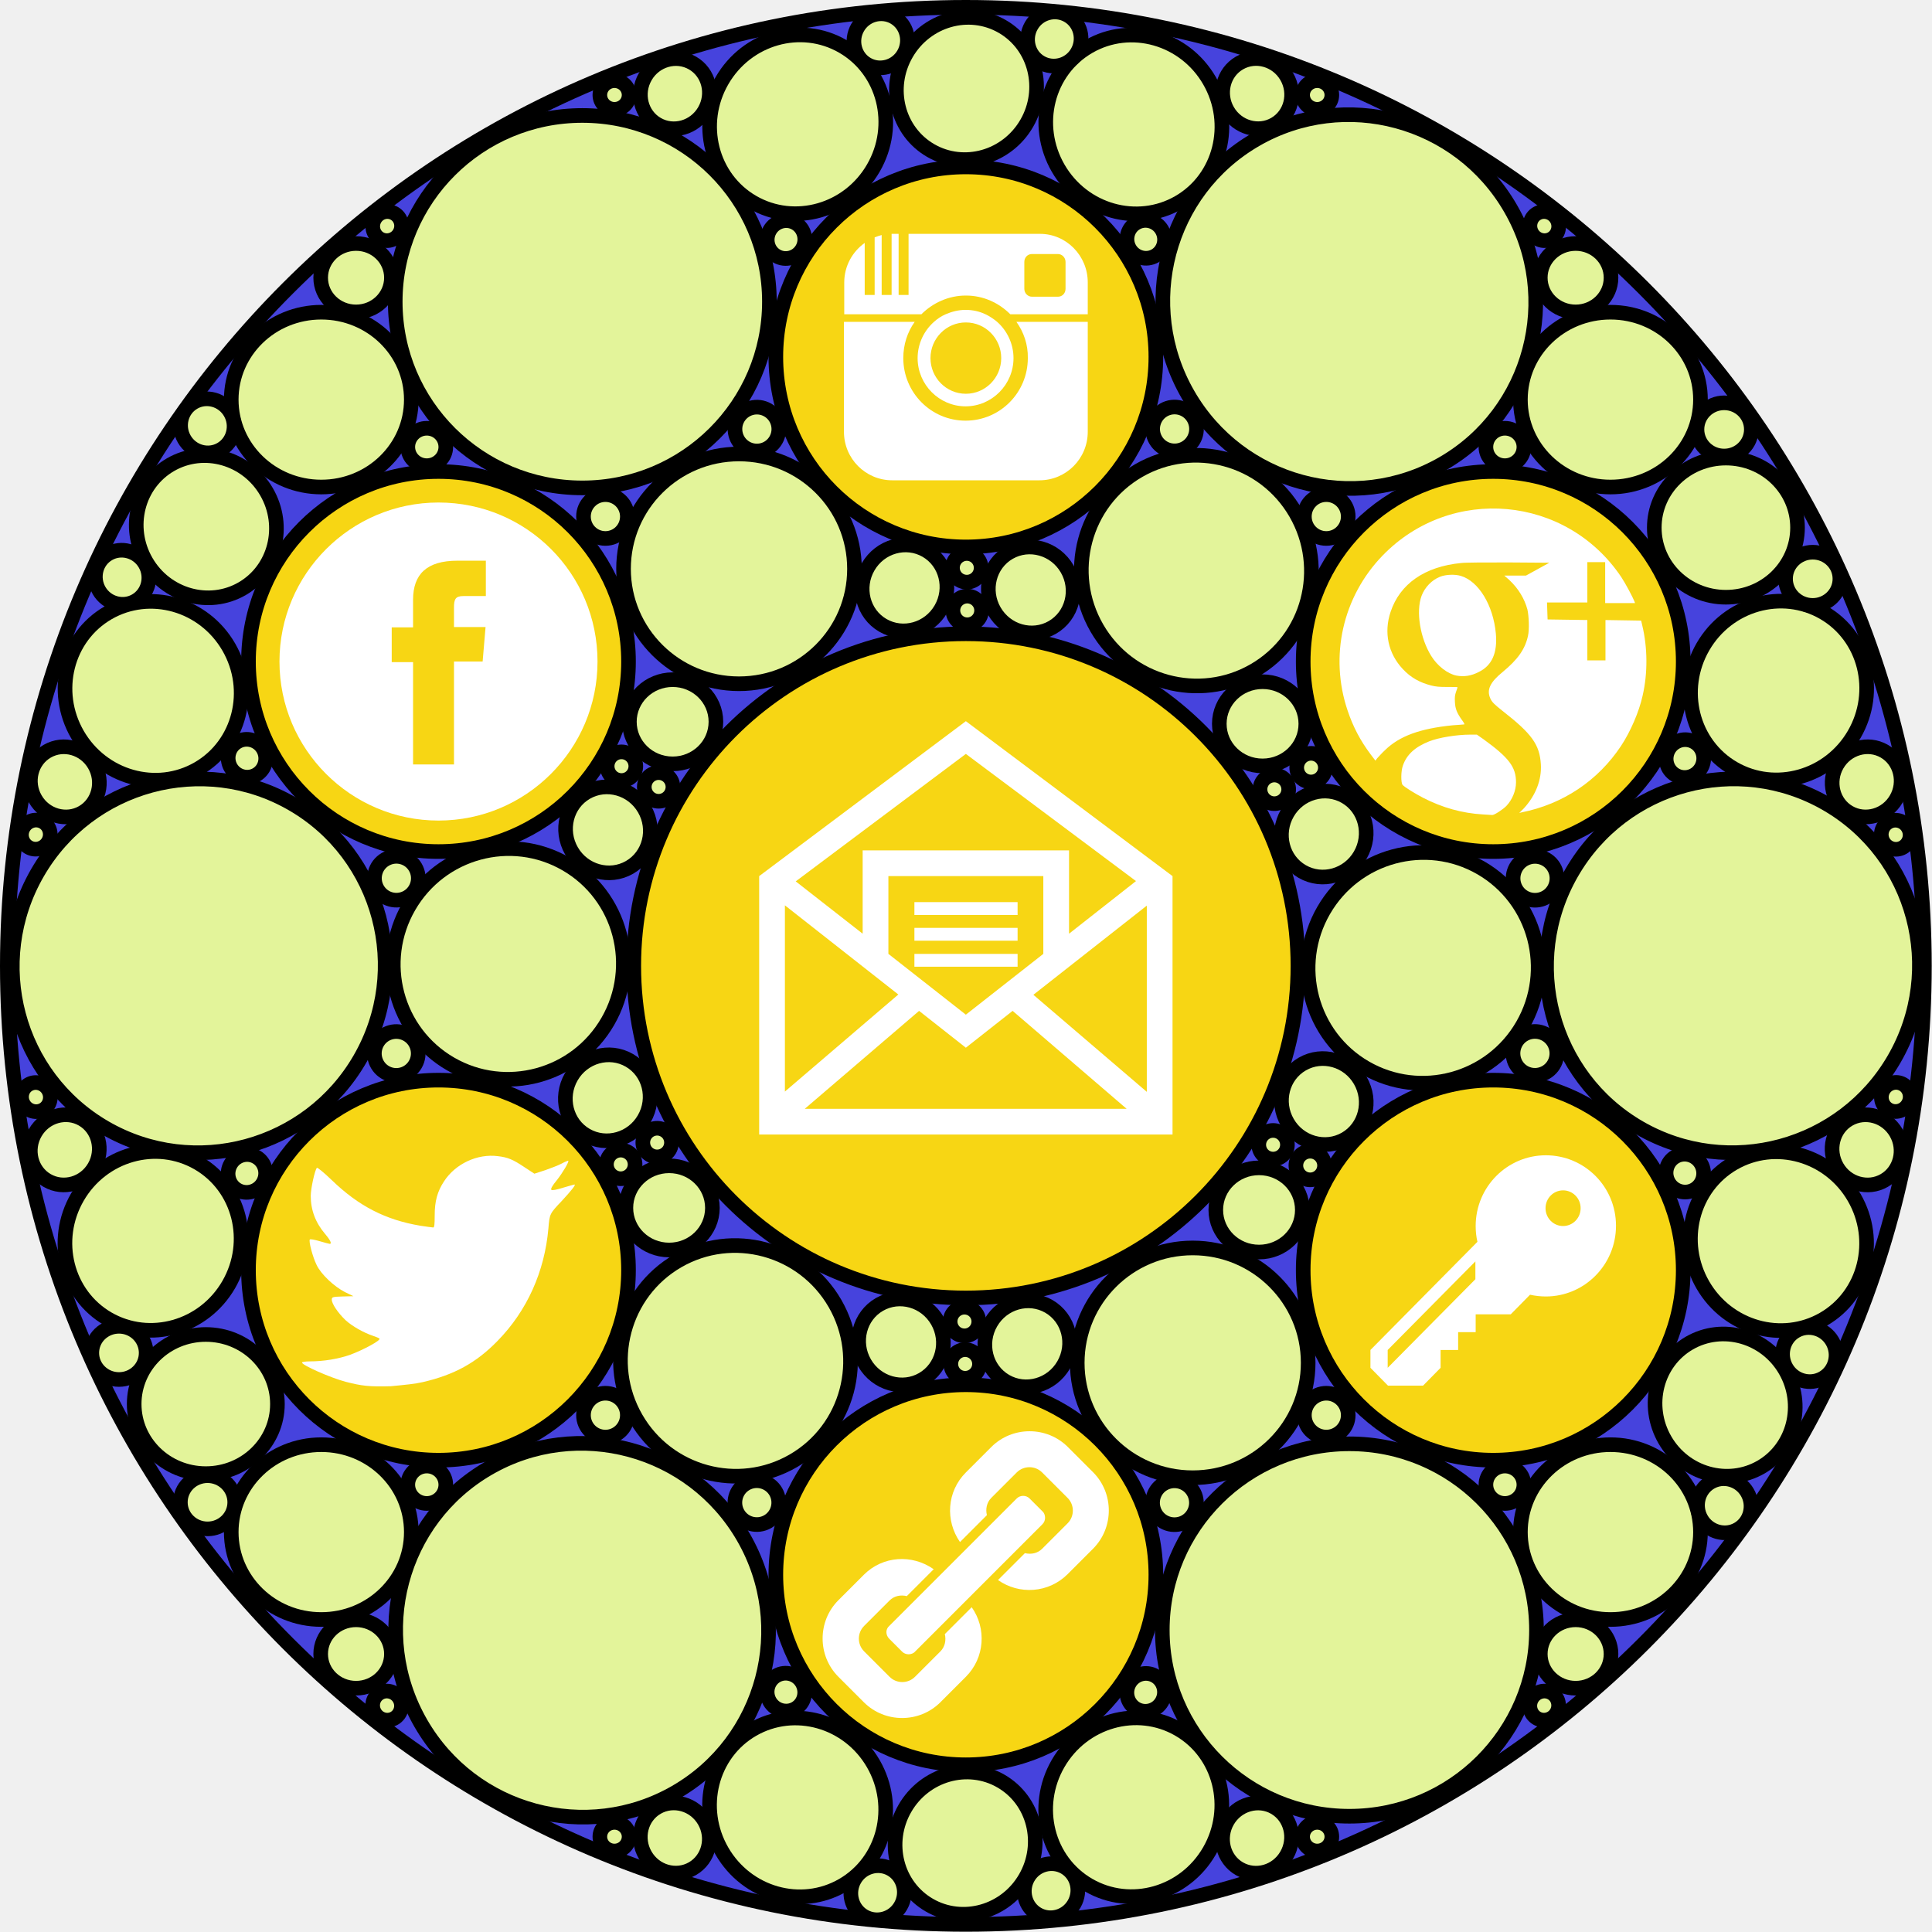
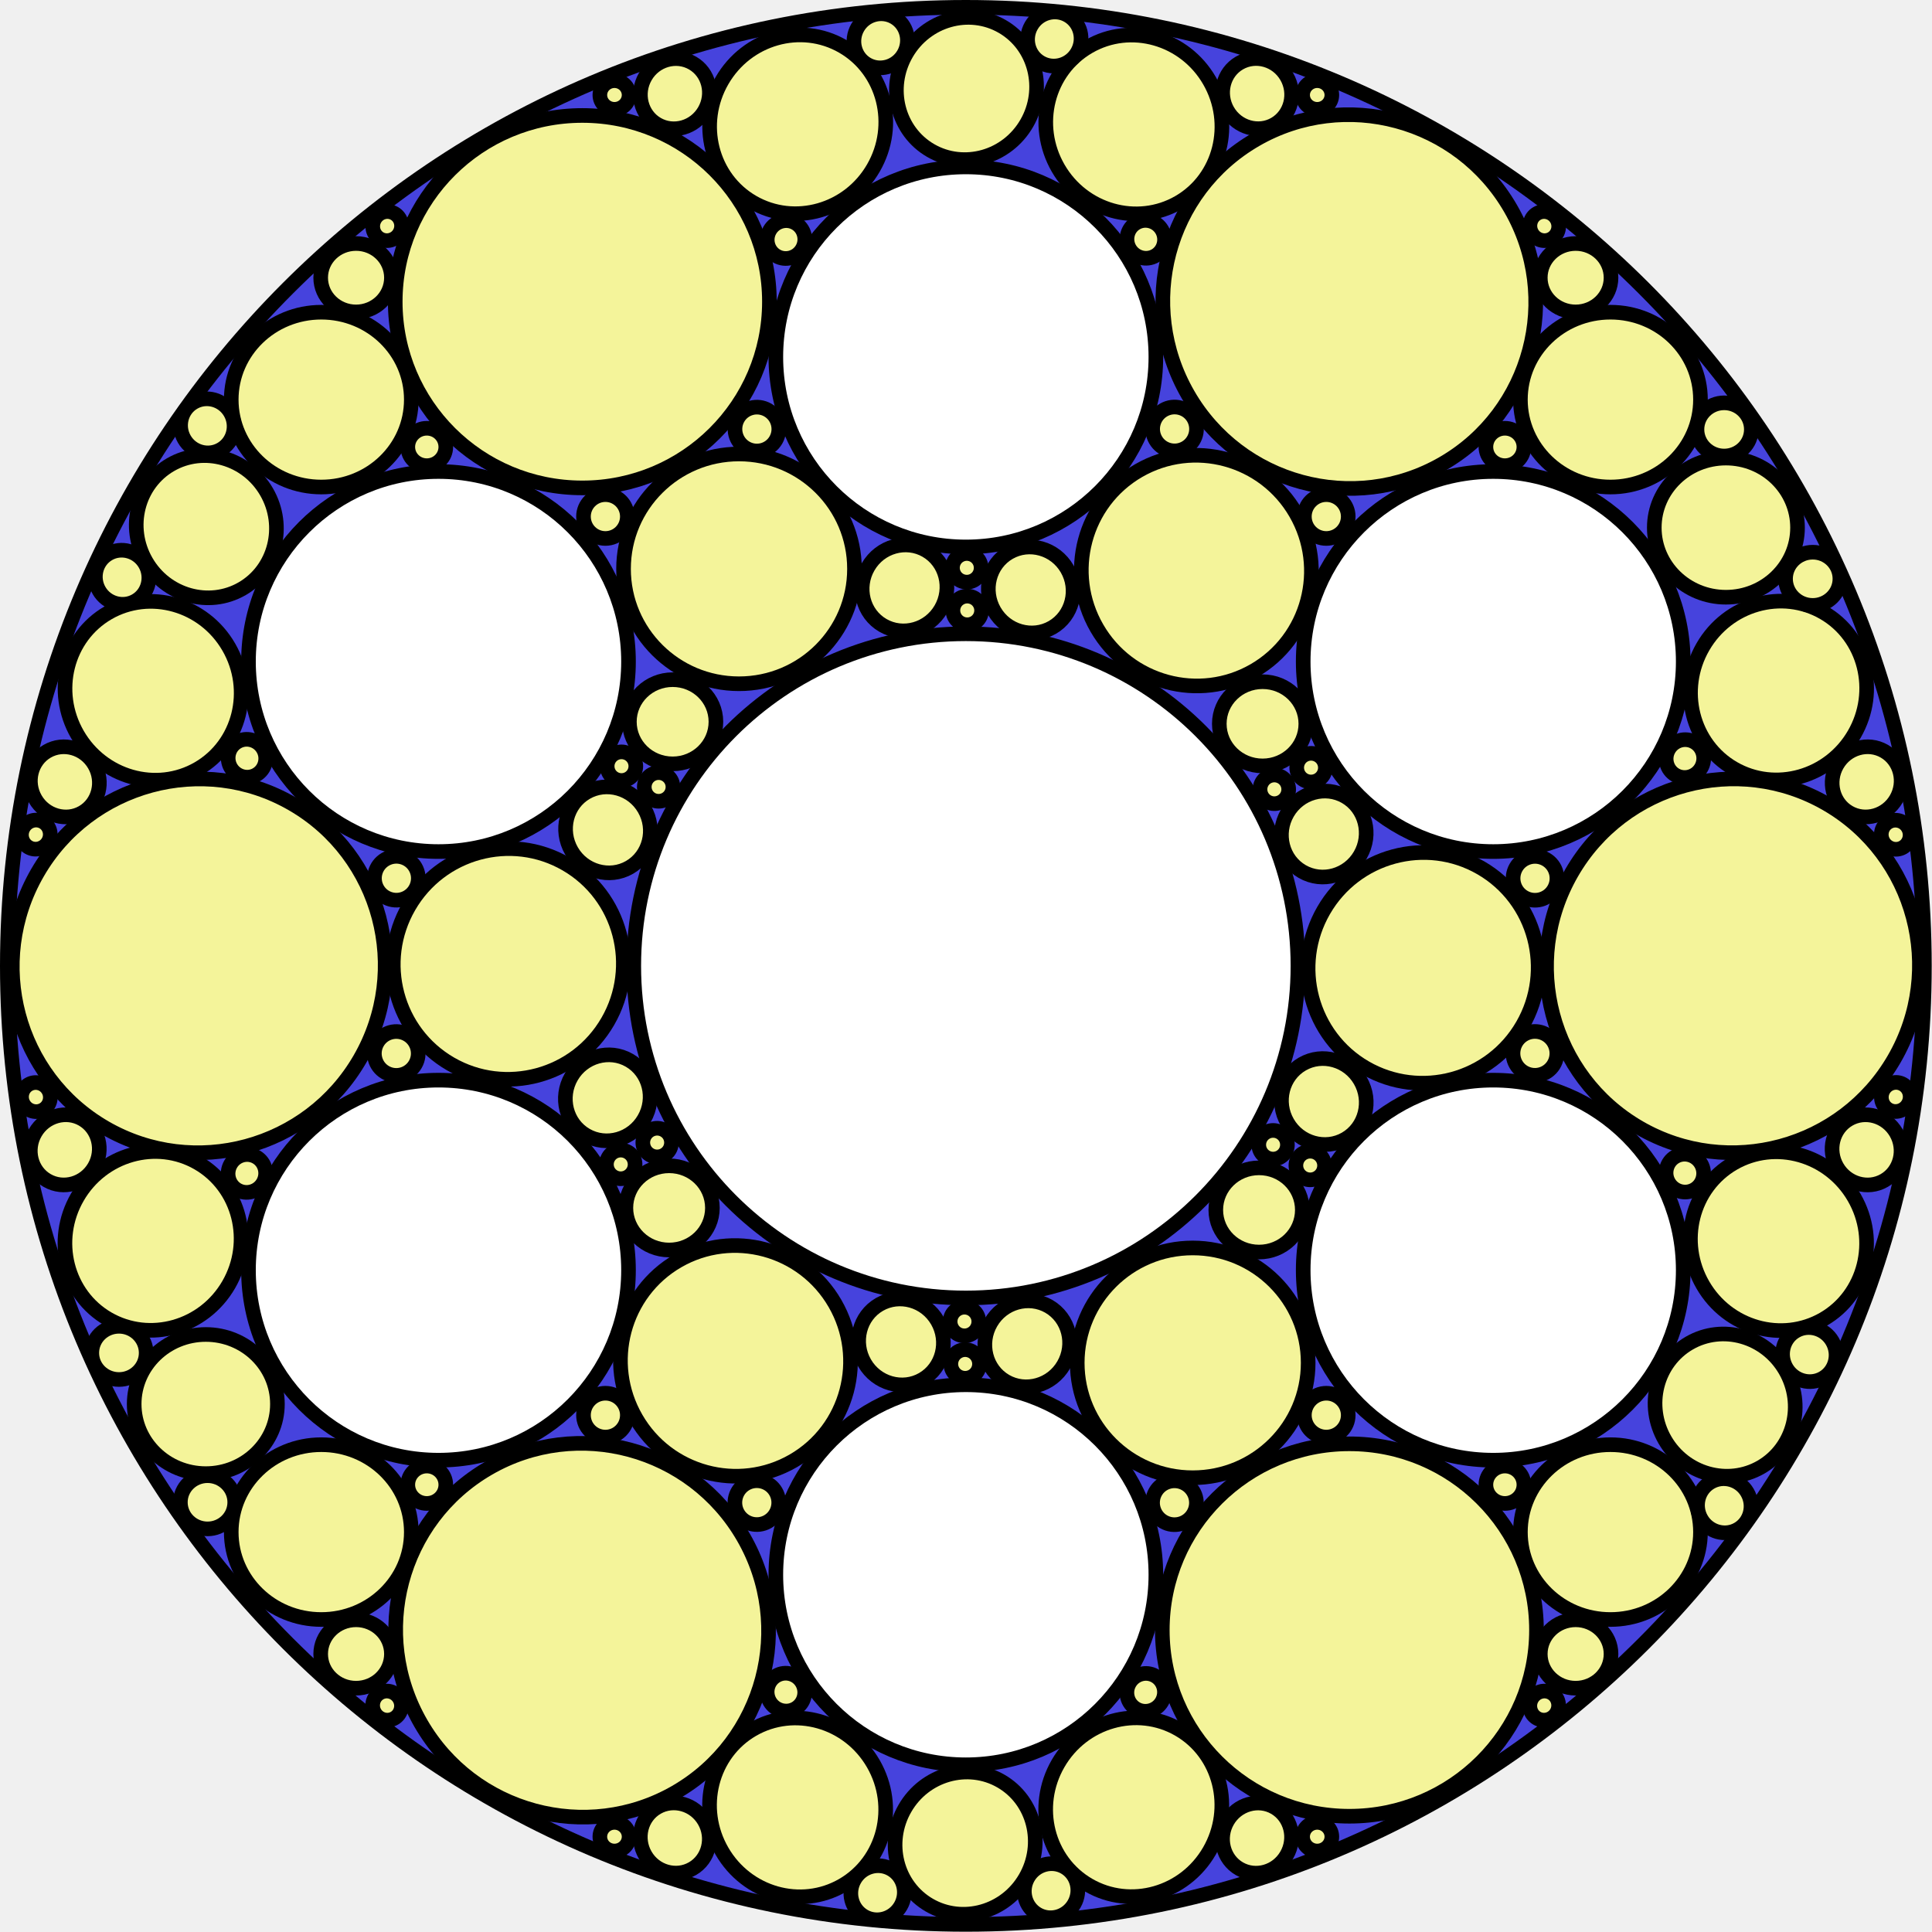
<svg xmlns="http://www.w3.org/2000/svg" version="1.1" id="Layer_1" x="0px" y="0px" viewBox="-10.1 234.7 660.9 660.9" style="enable-background:new -10.1 234.7 660.9 660.9;" xml:space="preserve">
  <style type="text/css">
	.st0{fill:#4643DD;stroke:#000000;stroke-width:5;}
- 	.st1{fill:#F7D614;stroke:#000000;stroke-width:5;stroke-miterlimit:10;}
- 	.st2{fill:#FFFFFF;}
- 	.st3{fill:#F7D614;stroke:#000000;stroke-width:5;}
- 	.st4{fill:#E3F49A;stroke:#000000;stroke-width:5;stroke-miterlimit:10;}
+ 	.st1{fill:#F4F49A;stroke:#000000;stroke-width:5;stroke-miterlimit:10;}
+ 	.st2{fill:#FFFFFF;stroke:#000000;stroke-width:5;stroke-miterlimit:10;}
+ 	.st3{fill:#FFFFFF;stroke:#000000;stroke-width:5;}
</style>
-   <circle id="Circle_8_" class="st0" cx="320.3" cy="565.1" r="327.9" />
-   <g>
-     <circle class="st1" cx="139.9" cy="669.2" r="65" />
-     <path class="st2" d="M134.5,707.5c10.8-2.5,18.3-6.6,25.6-14.1c10.1-10.3,16.1-23.7,17.4-38.5c0.4-4.9,0.4-5,4.5-9.3   c3.6-3.9,5-5.7,4.4-5.7c-0.1,0-1.9,0.5-3.9,1.1c-2.3,0.7-3.7,1-4,0.7s0.4-1.5,1.9-3.3c2.1-2.7,4.2-6.3,3.9-6.6   c-0.1-0.1-1.1,0.3-2.2,0.9c-1.1,0.6-3.7,1.6-5.7,2.3l-3.7,1.2l-3.5-2.3c-3.9-2.6-5.6-3.3-9-3.7c-7-0.9-14.5,2.6-18.4,8.6   c-2.3,3.5-3.2,6.8-3.2,11.7c0,3-0.1,4.1-0.5,4.1c-0.3,0-2.3-0.3-4.4-0.6c-11.9-2-21.1-6.7-30.3-15.6c-2.7-2.6-4.9-4.4-5.1-4.2   c-0.7,0.7-2.1,7.1-2.1,9.6c0,4.8,1.6,9.1,4.9,13c1.8,2.1,2.4,3.4,1.6,3.4c-0.2,0-1.7-0.4-3.4-0.9c-1.7-0.5-3.2-0.8-3.4-0.6   c-0.5,0.5,1,6.1,2.3,8.7c1.5,3.2,6,7.4,9.7,9.3l2.9,1.4l-3.7,0.1c-3.5,0.1-3.7,0.2-3.7,1.1c0,1.4,2.1,4.5,4.7,7   c2.3,2.1,6.2,4.3,9.5,5.4c0.9,0.3,1.9,0.7,2.1,0.9c0.6,0.6-5.6,3.9-9.9,5.5c-4.2,1.5-9.3,2.3-13.9,2.3c-1.5,0-2.7,0.2-2.7,0.4   c0,0.9,9.7,5.2,15,6.6c5.5,1.4,7.8,1.7,15.4,1.5C128.8,708.4,131.9,708.1,134.5,707.5L134.5,707.5z" />
-   </g>
-   <g>
-     <circle class="st3" cx="320.3" cy="773.4" r="65" />
-     <path class="st2" d="M294.1,795.3l4.4,4.4c0.6,0.6,1.4,0.9,2.2,0.9c0.8,0,1.7-0.3,2.2-0.9l43.6-43.6c0.6-0.6,0.9-1.4,0.9-2.2   s-0.3-1.7-0.9-2.2l-4.4-4.4c-0.6-0.6-1.4-0.9-2.2-0.9s-1.6,0.3-2.2,0.9l-43.6,43.6C292.8,792,292.8,794,294.1,795.3z" />
-     <path class="st2" d="M285.4,773.4l-8.7,8.7c-7.2,7.2-7.2,19,0,26.2l8.7,8.7c7.2,7.2,19,7.2,26.2,0l8.7-8.7c6.5-6.5,7.1-16.6,2-23.8   l-9.2,9.2c0.5,2,0.1,4.3-1.5,5.9l-8.7,8.7c-2.4,2.4-6.3,2.4-8.7,0l-8.7-8.7c-2.4-2.4-2.4-6.3,0-8.7l8.7-8.7c1.6-1.6,3.8-2,5.9-1.5   l9.2-9.2C301.9,766.3,291.9,766.9,285.4,773.4z" />
-     <path class="st2" d="M355.2,729.7c-7.2-7.2-19-7.2-26.2,0l-8.7,8.7c-6.5,6.5-7.1,16.5-2,23.8l9.2-9.2c-0.5-2-0.1-4.3,1.5-5.9   l8.7-8.7c2.4-2.4,6.3-2.4,8.7,0l8.7,8.7c2.4,2.4,2.4,6.3,0,8.7l-8.7,8.7c-1.6,1.6-3.8,2-5.9,1.5l-9.2,9.2c7.2,5.1,17.3,4.5,23.8-2   l8.7-8.7c7.2-7.2,7.2-19,0-26.2L355.2,729.7z" />
-   </g>
-   <g>
-     <circle class="st3" cx="500.7" cy="461" r="65" />
+   <g id="_x32_">
+     <circle id="Circle_8_" class="st0" cx="320.3" cy="565.1" r="327.9" />
    <g>
-       <path class="st2" d="M497.2,513.3c-7.1-0.4-13.9-2.3-20.5-5.7c-2.9-1.5-6.4-3.7-7-4.4c-0.6-0.7-0.6-4.7,0.1-6.6    c1.3-3.8,4.2-6.4,9-8.3c3.3-1.3,9.4-2.3,14.1-2.3h2.2l2.3,1.6c8.7,6.3,11.1,9.5,11.1,14.7c0,2.9-1.3,6-3.3,8.1    c-1.3,1.3-4.1,3.1-4.8,3.1C500.1,513.5,498.7,513.4,497.2,513.3z M511.2,511.2c4.1-4.5,6.1-9.8,5.8-15    c-0.4-6.8-3.1-10.5-13.1-18.3c-3-2.4-3.6-3-4.2-4.3c-1.3-2.9-0.1-5.5,4.2-9c5.2-4.3,7.7-7.8,8.7-12.4c0.5-2.2,0.3-6.8-0.2-9    c-1-3.7-3.1-7.2-6.2-10.1l-1.7-1.5h3.7h3.7l4-2.2l4-2.2l-13.8-0.1c-8.7,0-14.8,0-16.4,0.2c-12.4,1.2-20.9,7.1-24.1,16.7    c-2.4,7.1-0.8,14.3,4.2,19.6c2.7,2.9,5.8,4.6,9.7,5.6c1.6,0.4,2.7,0.5,5.5,0.5c1.9,0,3.5,0,3.5,0.1s-0.2,0.7-0.5,1.5    c-0.4,1.2-0.5,1.8-0.4,3.5c0.1,2.4,0.7,3.8,2.4,6.2c0.6,0.8,1,1.5,0.8,1.5s-1.9,0.2-3.9,0.3c-11.2,1.1-18.3,3.7-23.2,8.5    c-1.2,1.1-2.3,2.4-2.7,2.8l-0.6,0.8l-1.6-2.1c-3.6-4.8-6-9.4-7.9-15c-6.3-18.6-1.7-39,12-53.1c23.4-24.1,62.8-20.6,81.6,7.4    c1.4,2.1,3.9,6.8,4.5,8.3l0.2,0.6h-5.1h-5.1v-6.9V427H536h-3.1v6.9v6.9H526h-6.9l0.1,2.9l0.1,2.9l6.8,0.1l6.8,0.1v6.9v6.9h3.1h3.1    v-6.9v-6.9l6.1,0.1l6.1,0.1l0.4,1.7c1.8,7.5,1.9,16.3,0.1,24c-1.2,5.5-4.2,12.4-7.4,17.2c-7.9,11.9-19.9,19.9-34,22.7l-0.8,0.2    L511.2,511.2L511.2,511.2z M488.1,465.8c-3-0.6-6.5-3.3-8.6-6.7c-3.8-6.1-5.3-15.2-3.3-20.6c1.1-2.9,3.5-5.4,6.3-6.5    c2-0.8,5.1-0.9,7.1-0.3c6.1,1.8,11.1,10,12,19.7c0.6,6.6-1.3,11-5.9,13.2C493.2,465.9,490.7,466.3,488.1,465.8z" />
+       <g>
+         <ellipse transform="matrix(-0.5 0.866 -0.866 -0.5 1363.447 343.0136)" class="st1" cx="582.7" cy="565.1" rx="64" ry="63.7" />
+         <ellipse transform="matrix(-0.5 0.866 -0.866 -0.5 1205.114 435.7781)" class="st1" cx="476.8" cy="565.8" rx="39.5" ry="39.3" />
+         <ellipse transform="matrix(-0.5 0.866 -0.866 -0.5 1236.033 356.6802)" class="st1" cx="515.1" cy="535.2" rx="7.5" ry="7.5" />
+         <ellipse transform="matrix(-0.5 -0.866 0.866 -0.5 257.2509 1338.62)" class="st1" cx="515.1" cy="595" rx="7.5" ry="7.5" />
+         <ellipse transform="matrix(-0.5 0.866 -0.866 -0.5 1305.36 188.2897)" class="st1" cx="598.3" cy="471" rx="30.8" ry="29.9" />
+         <ellipse transform="matrix(-0.5 -0.866 0.866 -0.5 326.578 1507.011)" class="st1" cx="598.3" cy="659.2" rx="30.8" ry="29.9" />
+         <ellipse transform="matrix(-0.5 0.866 -0.866 -0.5 1377.601 208.9746)" class="st1" cx="628.5" cy="502.2" rx="12.1" ry="11.7" />
+         <ellipse transform="matrix(-0.5 0.866 -0.866 -0.5 1277.325 250.8312)" class="st1" cx="566.3" cy="494.1" rx="6.5" ry="6.4" />
+         <ellipse transform="matrix(-0.5 -0.866 0.866 -0.5 298.5434 1444.469)" class="st1" cx="566.3" cy="636.1" rx="6.5" ry="6.4" />
+         <ellipse transform="matrix(-0.5 -0.866 0.866 -0.5 398.8187 1486.326)" class="st1" cx="628.5" cy="628" rx="12.1" ry="11.7" />
+         <ellipse transform="matrix(-0.5 -0.866 0.866 -0.5 507.0859 1333.205)" class="st1" cx="638.4" cy="520.2" rx="5" ry="4.9" />
+         <ellipse transform="matrix(-0.5 0.866 -0.866 -0.5 1485.868 362.0947)" class="st1" cx="638.4" cy="610" rx="5" ry="4.9" />
+         <ellipse transform="matrix(-0.5 0.866 -0.866 -0.5 1114.472 396.5472)" class="st1" cx="442.8" cy="520" rx="14.8" ry="14.4" />
+         <ellipse transform="matrix(-0.5 -0.866 0.866 -0.5 134.5195 1300.78)" class="st1" cx="442.8" cy="611.6" rx="14.8" ry="14.4" />
+       </g>
+       <g>
+         <ellipse transform="matrix(-0.5 0.866 -0.866 -0.5 1088.158 366.2465)" class="st1" cx="438.4" cy="497.2" rx="4.9" ry="4.9" />
+         <ellipse transform="matrix(-0.5 0.866 -0.866 -0.5 1075.854 388.2373)" class="st1" cx="425.9" cy="504.7" rx="4.9" ry="4.9" />
+       </g>
+       <g>
+         <ellipse transform="matrix(0.5 0.866 -0.866 0.5 531.7525 -63.1483)" class="st1" cx="320.6" cy="428.9" rx="4.9" ry="4.9" />
+         <ellipse transform="matrix(0.5 0.866 -0.866 0.5 544.4489 -56.0448)" class="st1" cx="320.8" cy="443.5" rx="4.9" ry="4.9" />
+       </g>
+       <g>
+         <ellipse class="st1" cx="202.5" cy="496.8" rx="4.9" ry="4.9" />
+         <ellipse class="st1" cx="215.2" cy="503.9" rx="4.9" ry="4.9" />
+       </g>
+       <g>
+         <ellipse transform="matrix(0.5 -0.866 0.866 0.5 -447.0295 491.6276)" class="st1" cx="202.2" cy="633" rx="4.9" ry="4.9" />
+         <ellipse transform="matrix(0.5 -0.866 0.866 0.5 -434.3331 498.7311)" class="st1" cx="214.7" cy="625.5" rx="4.9" ry="4.9" />
+       </g>
+       <g>
+         <ellipse transform="matrix(-0.5 -0.866 0.866 -0.5 -127.258 1329.054)" class="st1" cx="320" cy="701.3" rx="4.9" ry="4.9" />
+         <ellipse transform="matrix(-0.5 -0.866 0.866 -0.5 -114.9544 1307.063)" class="st1" cx="319.8" cy="686.7" rx="4.9" ry="4.9" />
+       </g>
+       <g>
+         <ellipse class="st1" cx="438.1" cy="633.4" rx="4.9" ry="4.9" />
+         <ellipse class="st1" cx="425.4" cy="626.3" rx="4.9" ry="4.9" />
+       </g>
+       <g>
+         <ellipse transform="matrix(0.5 0.866 -0.866 0.5 518.339 -222.0864)" class="st1" cx="451.5" cy="337.9" rx="64" ry="63.7" />
+         <ellipse transform="matrix(0.5 0.866 -0.866 0.5 571.8966 -130.6731)" class="st1" cx="399.1" cy="429.9" rx="39.5" ry="39.3" />
+         <ellipse transform="matrix(0.5 0.866 -0.866 0.5 526.2294 -148.5239)" class="st1" cx="391.7" cy="381.5" rx="7.5" ry="7.5" />
+         <ellipse class="st1" cx="443.6" cy="411.4" rx="7.5" ry="7.5" />
+         <ellipse transform="matrix(0.5 0.866 -0.866 0.5 429.0091 -188.5499)" class="st1" cx="377.8" cy="277.3" rx="30.8" ry="29.9" />
+         <ellipse class="st1" cx="540.8" cy="371.4" rx="30.8" ry="29.9" />
+         <ellipse transform="matrix(0.5 0.866 -0.866 0.5 440.9515 -230.2581)" class="st1" cx="419.9" cy="266.7" rx="12.1" ry="11.7" />
+         <ellipse transform="matrix(0.5 0.866 -0.866 0.5 465.1174 -172.3641)" class="st1" cx="381.8" cy="316.6" rx="6.5" ry="6.4" />
+         <ellipse class="st1" cx="504.7" cy="387.6" rx="6.5" ry="6.4" />
+         <ellipse class="st1" cx="528.9" cy="329.7" rx="12.1" ry="11.7" />
+         <ellipse class="st1" cx="440.5" cy="267.2" rx="5" ry="4.9" />
+         <ellipse transform="matrix(0.5 0.866 -0.866 0.5 529.3555 -292.7662)" class="st1" cx="518.2" cy="312.1" rx="5" ry="4.9" />
+         <ellipse transform="matrix(0.5 0.866 -0.866 0.5 549.2466 -78.3404)" class="st1" cx="342.5" cy="436.5" rx="14.8" ry="14.4" />
+         <ellipse class="st1" cx="421.8" cy="482.3" rx="14.8" ry="14.4" />
+       </g>
+       <g>
+         <ellipse class="st1" cx="189.1" cy="337.9" rx="64" ry="63.7" />
+         <ellipse class="st1" cx="242.7" cy="429.3" rx="39.5" ry="39.3" />
+         <ellipse class="st1" cx="197" cy="411.4" rx="7.5" ry="7.5" />
+         <ellipse transform="matrix(-0.5 0.866 -0.866 -0.5 703.649 356.6802)" class="st1" cx="248.9" cy="381.5" rx="7.5" ry="7.5" />
+         <ellipse class="st1" cx="99.8" cy="371.4" rx="30.8" ry="29.9" />
+         <ellipse transform="matrix(-0.5 0.866 -0.866 -0.5 634.322 188.2897)" class="st1" cx="262.8" cy="277.3" rx="30.8" ry="29.9" />
+         <ellipse class="st1" cx="111.7" cy="329.7" rx="12.1" ry="11.7" />
+         <ellipse class="st1" cx="135.9" cy="387.6" rx="6.5" ry="6.4" />
+         <ellipse transform="matrix(-0.5 0.866 -0.866 -0.5 662.3566 250.8312)" class="st1" cx="258.8" cy="316.6" rx="6.5" ry="6.4" />
+         <ellipse transform="matrix(-0.5 0.866 -0.866 -0.5 562.0812 208.9746)" class="st1" cx="220.7" cy="266.7" rx="12.1" ry="11.7" />
+         <ellipse transform="matrix(-0.5 0.866 -0.866 -0.5 453.8141 362.0947)" class="st1" cx="122.4" cy="312.1" rx="5" ry="4.9" />
+         <ellipse class="st1" cx="200.1" cy="267.2" rx="5" ry="4.9" />
+         <ellipse class="st1" cx="220" cy="481.6" rx="14.8" ry="14.4" />
+         <ellipse transform="matrix(-0.5 0.866 -0.866 -0.5 826.3805 394.5205)" class="st1" cx="299.3" cy="435.8" rx="14.8" ry="14.4" />
+       </g>
+       <g>
+         <ellipse transform="matrix(0.5 -0.866 0.866 0.5 -460.443 332.6894)" class="st1" cx="57.9" cy="565.1" rx="64" ry="63.7" />
+         <ellipse transform="matrix(0.5 -0.866 0.866 0.5 -406.8854 424.1028)" class="st1" cx="163.8" cy="564.4" rx="39.5" ry="39.3" />
+         <ellipse transform="matrix(0.5 -0.866 0.866 0.5 -452.5526 406.252)" class="st1" cx="125.5" cy="595" rx="7.5" ry="7.5" />
+         <ellipse transform="matrix(0.5 0.866 -0.866 0.5 526.2294 158.8481)" class="st1" cx="125.5" cy="535.2" rx="7.5" ry="7.5" />
+         <ellipse transform="matrix(0.5 -0.866 0.866 0.5 -549.7729 366.226)" class="st1" cx="42.3" cy="659.2" rx="30.8" ry="29.9" />
+         <ellipse transform="matrix(0.5 0.866 -0.866 0.5 429.0091 198.8741)" class="st1" cx="42.3" cy="471" rx="30.8" ry="29.9" />
+         <ellipse transform="matrix(0.5 -0.866 0.866 0.5 -537.8305 324.5178)" class="st1" cx="12.1" cy="628" rx="12.1" ry="11.7" />
+         <ellipse transform="matrix(0.5 -0.866 0.866 0.5 -513.6646 382.4117)" class="st1" cx="74.3" cy="636.1" rx="6.5" ry="6.4" />
+         <ellipse transform="matrix(0.5 0.866 -0.866 0.5 465.1174 182.6883)" class="st1" cx="74.3" cy="494.1" rx="6.5" ry="6.4" />
+         <ellipse transform="matrix(0.5 0.866 -0.866 0.5 440.9515 240.5823)" class="st1" cx="12.1" cy="502.2" rx="12.1" ry="11.7" />
+         <ellipse transform="matrix(0.5 0.866 -0.866 0.5 529.3555 303.0904)" class="st1" cx="2.2" cy="610" rx="5" ry="4.9" />
+         <ellipse transform="matrix(0.5 -0.866 0.866 0.5 -449.4265 262.0097)" class="st1" cx="2.2" cy="520.2" rx="5" ry="4.9" />
+         <ellipse transform="matrix(0.5 -0.866 0.866 0.5 -429.5354 476.4354)" class="st1" cx="197.8" cy="610.2" rx="14.8" ry="14.4" />
+         <ellipse transform="matrix(0.5 0.866 -0.866 0.5 548.0765 87.9891)" class="st1" cx="197.8" cy="518.6" rx="14.8" ry="14.4" />
+       </g>
+       <g>
+         <ellipse transform="matrix(-0.5 -0.866 0.866 -0.5 -402.547 1352.286)" class="st1" cx="189.1" cy="792.3" rx="64" ry="63.7" />
+         <ellipse transform="matrix(-0.5 -0.866 0.866 -0.5 -244.2144 1259.522)" class="st1" cx="241.5" cy="700.3" rx="39.5" ry="39.3" />
+         <ellipse transform="matrix(-0.5 -0.866 0.866 -0.5 -275.1329 1338.62)" class="st1" cx="248.9" cy="748.7" rx="7.5" ry="7.5" />
+         <ellipse class="st1" cx="197" cy="718.8" rx="7.5" ry="7.5" />
+         <ellipse transform="matrix(-0.5 -0.866 0.866 -0.5 -344.4601 1507.011)" class="st1" cx="262.8" cy="852.9" rx="30.8" ry="29.9" />
+         <ellipse class="st1" cx="99.8" cy="758.8" rx="30.8" ry="29.9" />
+         <ellipse transform="matrix(-0.5 -0.866 0.866 -0.5 -416.7007 1486.326)" class="st1" cx="220.7" cy="863.5" rx="12.1" ry="11.7" />
+         <ellipse transform="matrix(-0.5 -0.866 0.866 -0.5 -316.4254 1444.469)" class="st1" cx="258.8" cy="813.6" rx="6.5" ry="6.4" />
+         <ellipse class="st1" cx="135.9" cy="742.6" rx="6.5" ry="6.4" />
+         <ellipse class="st1" cx="111.7" cy="800.5" rx="12.1" ry="11.7" />
+         <ellipse class="st1" cx="200.1" cy="863" rx="5" ry="4.9" />
+         <ellipse transform="matrix(-0.5 -0.866 0.866 -0.5 -524.9679 1333.205)" class="st1" cx="122.4" cy="818.1" rx="5" ry="4.9" />
+         <ellipse transform="matrix(-0.5 -0.866 0.866 -0.5 -153.5716 1298.753)" class="st1" cx="298.1" cy="693.7" rx="14.8" ry="14.4" />
+         <ellipse class="st1" cx="218.8" cy="647.9" rx="14.8" ry="14.4" />
+       </g>
+       <g>
+         <ellipse class="st1" cx="451.5" cy="792.3" rx="64" ry="63.7" />
+         <ellipse class="st1" cx="397.9" cy="700.9" rx="39.5" ry="39.3" />
+         <ellipse class="st1" cx="443.6" cy="718.8" rx="7.5" ry="7.5" />
+         <ellipse transform="matrix(0.5 -0.866 0.866 0.5 -452.5526 713.624)" class="st1" cx="391.7" cy="748.7" rx="7.5" ry="7.5" />
+         <ellipse class="st1" cx="540.8" cy="758.8" rx="30.8" ry="29.9" />
+         <ellipse transform="matrix(0.5 -0.866 0.866 0.5 -549.7729 753.65)" class="st1" cx="377.8" cy="852.9" rx="30.8" ry="29.9" />
+         <ellipse class="st1" cx="528.9" cy="800.5" rx="12.1" ry="11.7" />
+         <ellipse class="st1" cx="504.7" cy="742.6" rx="6.5" ry="6.4" />
+         <ellipse transform="matrix(0.5 -0.866 0.866 0.5 -513.6646 737.4642)" class="st1" cx="381.8" cy="813.6" rx="6.5" ry="6.4" />
+         <ellipse transform="matrix(0.5 -0.866 0.866 0.5 -537.8305 795.3582)" class="st1" cx="419.9" cy="863.5" rx="12.1" ry="11.7" />
+         <ellipse transform="matrix(0.5 -0.866 0.866 0.5 -449.4265 857.8662)" class="st1" cx="518.2" cy="818.1" rx="5" ry="4.9" />
+         <ellipse class="st1" cx="440.5" cy="863" rx="5" ry="4.9" />
+         <ellipse class="st1" cx="420.6" cy="648.6" rx="14.8" ry="14.4" />
+         <ellipse transform="matrix(0.5 -0.866 0.866 0.5 -430.7055 642.7649)" class="st1" cx="341.3" cy="694.4" rx="14.8" ry="14.4" />
+       </g>
+       <g>
+         <ellipse transform="matrix(-0.5 -0.866 0.866 -0.5 250.6393 1575.376)" class="st1" cx="580.1" cy="715.3" rx="24.5" ry="23.8" />
+         <ellipse transform="matrix(-0.5 -0.866 0.866 -0.5 308.8145 1574.383)" class="st1" cx="608.9" cy="698" rx="9.3" ry="9.1" />
+         <ellipse transform="matrix(-0.5 -0.866 0.866 -0.5 220.3165 1626.789)" class="st1" cx="579.8" cy="749.8" rx="9.3" ry="9.1" />
+       </g>
+       <g>
+         <ellipse class="st1" cx="580.3" cy="415.2" rx="24.5" ry="23.8" />
+         <ellipse class="st1" cx="579.7" cy="381.6" rx="9.3" ry="9.1" />
+         <ellipse class="st1" cx="610" cy="432.7" rx="9.3" ry="9.1" />
+       </g>
+       <g>
+         <ellipse transform="matrix(-0.5 0.866 -0.866 -0.5 710.2607 119.9237)" class="st1" cx="320.5" cy="265" rx="24.5" ry="23.8" />
+         <ellipse transform="matrix(-0.5 0.866 -0.866 -0.5 652.0854 120.9174)" class="st1" cx="291.1" cy="248.7" rx="9.3" ry="9.1" />
+         <ellipse transform="matrix(-0.5 0.866 -0.866 -0.5 740.5835 68.5117)" class="st1" cx="350.5" cy="248" rx="9.3" ry="9.1" />
+       </g>
+       <g>
+         <ellipse transform="matrix(0.5 0.866 -0.866 0.5 389.538 155.0309)" class="st1" cx="60.5" cy="414.9" rx="24.5" ry="23.8" />
+         <ellipse transform="matrix(0.5 0.866 -0.866 0.5 390.1117 188.6184)" class="st1" cx="31.7" cy="432.2" rx="9.3" ry="9.1" />
+         <ellipse transform="matrix(0.5 0.866 -0.866 0.5 359.8553 137.524)" class="st1" cx="60.8" cy="380.4" rx="9.3" ry="9.1" />
+       </g>
+       <g>
+         <ellipse class="st1" cx="60.3" cy="715" rx="24.5" ry="23.8" />
+         <ellipse class="st1" cx="60.9" cy="748.6" rx="9.3" ry="9.1" />
+         <ellipse class="st1" cx="30.6" cy="697.5" rx="9.3" ry="9.1" />
+       </g>
+       <g>
+         <ellipse transform="matrix(0.5 -0.866 0.866 0.5 -589.244 709.8067)" class="st1" cx="320.1" cy="865.2" rx="24.5" ry="23.8" />
+         <ellipse transform="matrix(0.5 -0.866 0.866 0.5 -588.6703 743.3942)" class="st1" cx="349.5" cy="881.5" rx="9.3" ry="9.1" />
+         <ellipse transform="matrix(0.5 -0.866 0.866 0.5 -618.9268 692.2998)" class="st1" cx="290.1" cy="882.2" rx="9.3" ry="9.1" />
+       </g>
+     </g>
+     <g>
+       <circle class="st2" cx="139.9" cy="669.2" r="65" />
+       <circle class="st3" cx="320.3" cy="773.4" r="65" />
+       <circle class="st3" cx="500.7" cy="461" r="65" />
+       <circle class="st3" cx="139.9" cy="461" r="65" />
+       <circle class="st3" cx="320.3" cy="356.8" r="65" />
+       <circle class="st3" cx="500.7" cy="669.2" r="65" />
+       <circle class="st3" cx="320.3" cy="565.1" r="113.6" />
    </g>
  </g>
-   <circle class="st3" cx="320.3" cy="565.1" r="113.6" />
-   <g>
-     <circle class="st3" cx="139.9" cy="461" r="65" />
-     <path class="st2" d="M139.9,406.6c-30,0-54.4,24.4-54.4,54.4c0,30,24.4,54.4,54.4,54.4c30,0,54.4-24.4,54.4-54.4   C194.3,430.9,170,406.6,139.9,406.6z M156,438.6h-7.6c-2.7,0-3.2,1.1-3.2,3.9v6.7H156l-1,11.8h-9.8v35.2h-14v-35h-7.3v-11.9h7.3   v-9.4c0-8.8,4.7-13.4,15.2-13.4h9.7V438.6z" />
-   </g>
-   <g>
-     <circle class="st3" cx="320.3" cy="356.8" r="65" />
-     <path class="st2" d="M337.6,344.8H362v37.6c0,9.2-7.4,16.6-16.5,16.6h-50.4c-9.1,0-16.5-7.4-16.5-16.6v-37.6h24.2   c-2.5,3.5-3.9,7.8-3.9,12.4c0,11.8,9.5,21.4,21.3,21.4c11.8,0,21.3-9.6,21.3-21.4C341.6,352.6,340.1,348.3,337.6,344.8z M362,331.3   v10.9h-26.5c-3.9-3.9-9.2-6.4-15.2-6.4c-5.9,0-11.3,2.5-15.2,6.4h-26.4v-10.9c0-5.6,2.8-10.5,7-13.5v17.8h3.4v-19.7   c0.8-0.3,1.6-0.6,2.4-0.8v20.5h3.4v-20.9c0.1,0,0.3,0,0.4,0h2v20.9h3.4v-20.9h45C354.6,314.7,362,322.1,362,331.3L362,331.3z    M354.4,324.3c0-1.5-1.2-2.7-2.6-2.7h-8.9c-1.5,0-2.6,1.2-2.6,2.7v9.2c0,1.5,1.2,2.7,2.6,2.7h8.9c1.5,0,2.6-1.2,2.6-2.7V324.3z    M303.8,357.2c0-4.9,2.2-9.4,5.6-12.4c1.2-1.1,2.6-2,4-2.6c2.1-0.9,4.4-1.5,6.8-1.5c2.4,0,4.7,0.5,6.8,1.5c1.5,0.7,2.8,1.6,4,2.6   c3.4,3,5.6,7.5,5.6,12.4c0,9.1-7.4,16.5-16.4,16.5C311.2,373.7,303.8,366.3,303.8,357.2z M308.2,357.2c0,6.7,5.4,12.2,12.1,12.2   s12.1-5.5,12.1-12.2S327,345,320.3,345C313.6,345,308.2,350.5,308.2,357.2z" />
-   </g>
-   <g>
-     <circle class="st3" cx="500.7" cy="669.2" r="65" />
-     <path class="st2" d="M518.7,629.9c-13.2,0-24,10.8-24,24.2c0,1.9,0.2,3.7,0.6,5.4l-36.6,37v6.1l6,6.1h12l6-6.1v-6.1h6v-6.1h6v-6.1   h12l6.6-6.7c1.8,0.4,3.6,0.6,5.4,0.6c13.2,0,24-10.8,24-24.2S531.9,629.9,518.7,629.9z M494.6,672.3l-30,30.3v-6.1l30-30.3V672.3z    M524.6,654.1c-3.3,0-6-2.7-6-6.1s2.7-6.1,6-6.1s6,2.7,6,6.1S527.9,654.1,524.6,654.1z" />
-   </g>
-   <g>
-     <g>
-       <ellipse transform="matrix(-0.5 0.866 -0.866 -0.5 1363.447 343.0136)" class="st4" cx="582.7" cy="565.1" rx="64" ry="63.7" />
-       <ellipse transform="matrix(-0.5 0.866 -0.866 -0.5 1205.114 435.7781)" class="st4" cx="476.8" cy="565.8" rx="39.5" ry="39.3" />
-       <ellipse transform="matrix(-0.5 0.866 -0.866 -0.5 1236.033 356.6802)" class="st4" cx="515.1" cy="535.2" rx="7.5" ry="7.5" />
-       <ellipse transform="matrix(-0.5 -0.866 0.866 -0.5 257.2509 1338.62)" class="st4" cx="515.1" cy="595" rx="7.5" ry="7.5" />
-       <ellipse transform="matrix(-0.5 0.866 -0.866 -0.5 1305.36 188.2897)" class="st4" cx="598.3" cy="471" rx="30.8" ry="29.9" />
-       <ellipse transform="matrix(-0.5 -0.866 0.866 -0.5 326.578 1507.011)" class="st4" cx="598.3" cy="659.2" rx="30.8" ry="29.9" />
-       <ellipse transform="matrix(-0.5 0.866 -0.866 -0.5 1377.601 208.9746)" class="st4" cx="628.5" cy="502.2" rx="12.1" ry="11.7" />
-       <ellipse transform="matrix(-0.5 0.866 -0.866 -0.5 1277.325 250.8312)" class="st4" cx="566.3" cy="494.1" rx="6.5" ry="6.4" />
-       <ellipse transform="matrix(-0.5 -0.866 0.866 -0.5 298.5434 1444.469)" class="st4" cx="566.3" cy="636.1" rx="6.5" ry="6.4" />
-       <ellipse transform="matrix(-0.5 -0.866 0.866 -0.5 398.8187 1486.326)" class="st4" cx="628.5" cy="628" rx="12.1" ry="11.7" />
-       <ellipse transform="matrix(-0.5 -0.866 0.866 -0.5 507.0859 1333.205)" class="st4" cx="638.4" cy="520.2" rx="5" ry="4.9" />
-       <ellipse transform="matrix(-0.5 0.866 -0.866 -0.5 1485.868 362.0947)" class="st4" cx="638.4" cy="610" rx="5" ry="4.9" />
-       <ellipse transform="matrix(-0.5 0.866 -0.866 -0.5 1114.472 396.5472)" class="st4" cx="442.8" cy="520" rx="14.8" ry="14.4" />
-       <ellipse transform="matrix(-0.5 -0.866 0.866 -0.5 134.5195 1300.78)" class="st4" cx="442.8" cy="611.6" rx="14.8" ry="14.4" />
-     </g>
-     <g>
-       <ellipse transform="matrix(-0.5 0.866 -0.866 -0.5 1088.158 366.2465)" class="st4" cx="438.4" cy="497.2" rx="4.9" ry="4.9" />
-       <ellipse transform="matrix(-0.5 0.866 -0.866 -0.5 1075.854 388.2373)" class="st4" cx="425.9" cy="504.7" rx="4.9" ry="4.9" />
-     </g>
-     <g>
-       <ellipse transform="matrix(0.5 0.866 -0.866 0.5 531.7525 -63.1483)" class="st4" cx="320.6" cy="428.9" rx="4.9" ry="4.9" />
-       <ellipse transform="matrix(0.5 0.866 -0.866 0.5 544.4489 -56.0448)" class="st4" cx="320.8" cy="443.5" rx="4.9" ry="4.9" />
-     </g>
-     <g>
-       <ellipse class="st4" cx="202.5" cy="496.8" rx="4.9" ry="4.9" />
-       <ellipse class="st4" cx="215.2" cy="503.9" rx="4.9" ry="4.9" />
-     </g>
-     <g>
-       <ellipse transform="matrix(0.5 -0.866 0.866 0.5 -447.0295 491.6276)" class="st4" cx="202.2" cy="633" rx="4.9" ry="4.9" />
-       <ellipse transform="matrix(0.5 -0.866 0.866 0.5 -434.3331 498.7311)" class="st4" cx="214.7" cy="625.5" rx="4.9" ry="4.9" />
-     </g>
-     <g>
-       <ellipse transform="matrix(-0.5 -0.866 0.866 -0.5 -127.258 1329.054)" class="st4" cx="320" cy="701.3" rx="4.9" ry="4.9" />
-       <ellipse transform="matrix(-0.5 -0.866 0.866 -0.5 -114.9544 1307.063)" class="st4" cx="319.8" cy="686.7" rx="4.9" ry="4.9" />
-     </g>
-     <g>
-       <ellipse class="st4" cx="438.1" cy="633.4" rx="4.9" ry="4.9" />
-       <ellipse class="st4" cx="425.4" cy="626.3" rx="4.9" ry="4.9" />
-     </g>
-     <g>
-       <ellipse transform="matrix(0.5 0.866 -0.866 0.5 518.339 -222.0864)" class="st4" cx="451.5" cy="337.9" rx="64" ry="63.7" />
-       <ellipse transform="matrix(0.5 0.866 -0.866 0.5 571.8966 -130.6731)" class="st4" cx="399.1" cy="429.9" rx="39.5" ry="39.3" />
-       <ellipse transform="matrix(0.5 0.866 -0.866 0.5 526.2294 -148.5239)" class="st4" cx="391.7" cy="381.5" rx="7.5" ry="7.5" />
-       <ellipse class="st4" cx="443.6" cy="411.4" rx="7.5" ry="7.5" />
-       <ellipse transform="matrix(0.5 0.866 -0.866 0.5 429.0091 -188.5499)" class="st4" cx="377.8" cy="277.3" rx="30.8" ry="29.9" />
-       <ellipse class="st4" cx="540.8" cy="371.4" rx="30.8" ry="29.9" />
-       <ellipse transform="matrix(0.5 0.866 -0.866 0.5 440.9515 -230.2581)" class="st4" cx="419.9" cy="266.7" rx="12.1" ry="11.7" />
-       <ellipse transform="matrix(0.5 0.866 -0.866 0.5 465.1174 -172.3641)" class="st4" cx="381.8" cy="316.6" rx="6.5" ry="6.4" />
-       <ellipse class="st4" cx="504.7" cy="387.6" rx="6.5" ry="6.4" />
-       <ellipse class="st4" cx="528.9" cy="329.7" rx="12.1" ry="11.7" />
-       <ellipse class="st4" cx="440.5" cy="267.2" rx="5" ry="4.9" />
-       <ellipse transform="matrix(0.5 0.866 -0.866 0.5 529.3555 -292.7662)" class="st4" cx="518.2" cy="312.1" rx="5" ry="4.9" />
-       <ellipse transform="matrix(0.5 0.866 -0.866 0.5 549.2466 -78.3404)" class="st4" cx="342.5" cy="436.5" rx="14.8" ry="14.4" />
-       <ellipse class="st4" cx="421.8" cy="482.3" rx="14.8" ry="14.4" />
-     </g>
-     <g>
-       <ellipse class="st4" cx="189.1" cy="337.9" rx="64" ry="63.7" />
-       <ellipse class="st4" cx="242.7" cy="429.3" rx="39.5" ry="39.3" />
-       <ellipse class="st4" cx="197" cy="411.4" rx="7.5" ry="7.5" />
-       <ellipse transform="matrix(-0.5 0.866 -0.866 -0.5 703.649 356.6802)" class="st4" cx="248.9" cy="381.5" rx="7.5" ry="7.5" />
-       <ellipse class="st4" cx="99.8" cy="371.4" rx="30.8" ry="29.9" />
-       <ellipse transform="matrix(-0.5 0.866 -0.866 -0.5 634.322 188.2897)" class="st4" cx="262.8" cy="277.3" rx="30.8" ry="29.9" />
-       <ellipse class="st4" cx="111.7" cy="329.7" rx="12.1" ry="11.7" />
-       <ellipse class="st4" cx="135.9" cy="387.6" rx="6.5" ry="6.4" />
-       <ellipse transform="matrix(-0.5 0.866 -0.866 -0.5 662.3566 250.8312)" class="st4" cx="258.8" cy="316.6" rx="6.5" ry="6.4" />
-       <ellipse transform="matrix(-0.5 0.866 -0.866 -0.5 562.0812 208.9746)" class="st4" cx="220.7" cy="266.7" rx="12.1" ry="11.7" />
-       <ellipse transform="matrix(-0.5 0.866 -0.866 -0.5 453.8141 362.0947)" class="st4" cx="122.4" cy="312.1" rx="5" ry="4.9" />
-       <ellipse class="st4" cx="200.1" cy="267.2" rx="5" ry="4.9" />
-       <ellipse class="st4" cx="220" cy="481.6" rx="14.8" ry="14.4" />
-       <ellipse transform="matrix(-0.5 0.866 -0.866 -0.5 826.3805 394.5205)" class="st4" cx="299.3" cy="435.8" rx="14.8" ry="14.4" />
-     </g>
-     <g>
-       <ellipse transform="matrix(0.5 -0.866 0.866 0.5 -460.443 332.6894)" class="st4" cx="57.9" cy="565.1" rx="64" ry="63.7" />
-       <ellipse transform="matrix(0.5 -0.866 0.866 0.5 -406.8854 424.1028)" class="st4" cx="163.8" cy="564.4" rx="39.5" ry="39.3" />
-       <ellipse transform="matrix(0.5 -0.866 0.866 0.5 -452.5526 406.252)" class="st4" cx="125.5" cy="595" rx="7.5" ry="7.5" />
-       <ellipse transform="matrix(0.5 0.866 -0.866 0.5 526.2294 158.8481)" class="st4" cx="125.5" cy="535.2" rx="7.5" ry="7.5" />
-       <ellipse transform="matrix(0.5 -0.866 0.866 0.5 -549.7729 366.226)" class="st4" cx="42.3" cy="659.2" rx="30.8" ry="29.9" />
-       <ellipse transform="matrix(0.5 0.866 -0.866 0.5 429.0091 198.8741)" class="st4" cx="42.3" cy="471" rx="30.8" ry="29.9" />
-       <ellipse transform="matrix(0.5 -0.866 0.866 0.5 -537.8305 324.5178)" class="st4" cx="12.1" cy="628" rx="12.1" ry="11.7" />
-       <ellipse transform="matrix(0.5 -0.866 0.866 0.5 -513.6646 382.4117)" class="st4" cx="74.3" cy="636.1" rx="6.5" ry="6.4" />
-       <ellipse transform="matrix(0.5 0.866 -0.866 0.5 465.1174 182.6883)" class="st4" cx="74.3" cy="494.1" rx="6.5" ry="6.4" />
-       <ellipse transform="matrix(0.5 0.866 -0.866 0.5 440.9515 240.5823)" class="st4" cx="12.1" cy="502.2" rx="12.1" ry="11.7" />
-       <ellipse transform="matrix(0.5 0.866 -0.866 0.5 529.3555 303.0904)" class="st4" cx="2.2" cy="610" rx="5" ry="4.9" />
-       <ellipse transform="matrix(0.5 -0.866 0.866 0.5 -449.4265 262.0097)" class="st4" cx="2.2" cy="520.2" rx="5" ry="4.9" />
-       <ellipse transform="matrix(0.5 -0.866 0.866 0.5 -429.5354 476.4354)" class="st4" cx="197.8" cy="610.2" rx="14.8" ry="14.4" />
-       <ellipse transform="matrix(0.5 0.866 -0.866 0.5 548.0765 87.9891)" class="st4" cx="197.8" cy="518.6" rx="14.8" ry="14.4" />
-     </g>
-     <g>
-       <ellipse transform="matrix(-0.5 -0.866 0.866 -0.5 -402.547 1352.286)" class="st4" cx="189.1" cy="792.3" rx="64" ry="63.7" />
-       <ellipse transform="matrix(-0.5 -0.866 0.866 -0.5 -244.2144 1259.522)" class="st4" cx="241.5" cy="700.3" rx="39.5" ry="39.3" />
-       <ellipse transform="matrix(-0.5 -0.866 0.866 -0.5 -275.1329 1338.62)" class="st4" cx="248.9" cy="748.7" rx="7.5" ry="7.5" />
-       <ellipse class="st4" cx="197" cy="718.8" rx="7.5" ry="7.5" />
-       <ellipse transform="matrix(-0.5 -0.866 0.866 -0.5 -344.4601 1507.011)" class="st4" cx="262.8" cy="852.9" rx="30.8" ry="29.9" />
-       <ellipse class="st4" cx="99.8" cy="758.8" rx="30.8" ry="29.9" />
-       <ellipse transform="matrix(-0.5 -0.866 0.866 -0.5 -416.7007 1486.326)" class="st4" cx="220.7" cy="863.5" rx="12.1" ry="11.7" />
-       <ellipse transform="matrix(-0.5 -0.866 0.866 -0.5 -316.4254 1444.469)" class="st4" cx="258.8" cy="813.6" rx="6.5" ry="6.4" />
-       <ellipse class="st4" cx="135.9" cy="742.6" rx="6.5" ry="6.4" />
-       <ellipse class="st4" cx="111.7" cy="800.5" rx="12.1" ry="11.7" />
-       <ellipse class="st4" cx="200.1" cy="863" rx="5" ry="4.9" />
-       <ellipse transform="matrix(-0.5 -0.866 0.866 -0.5 -524.9679 1333.205)" class="st4" cx="122.4" cy="818.1" rx="5" ry="4.9" />
-       <ellipse transform="matrix(-0.5 -0.866 0.866 -0.5 -153.5716 1298.753)" class="st4" cx="298.1" cy="693.7" rx="14.8" ry="14.4" />
-       <ellipse class="st4" cx="218.8" cy="647.9" rx="14.8" ry="14.4" />
-     </g>
-     <g>
-       <ellipse class="st4" cx="451.5" cy="792.3" rx="64" ry="63.7" />
-       <ellipse class="st4" cx="397.9" cy="700.9" rx="39.5" ry="39.3" />
-       <ellipse class="st4" cx="443.6" cy="718.8" rx="7.5" ry="7.5" />
-       <ellipse transform="matrix(0.5 -0.866 0.866 0.5 -452.5526 713.624)" class="st4" cx="391.7" cy="748.7" rx="7.5" ry="7.5" />
-       <ellipse class="st4" cx="540.8" cy="758.8" rx="30.8" ry="29.9" />
-       <ellipse transform="matrix(0.5 -0.866 0.866 0.5 -549.7729 753.65)" class="st4" cx="377.8" cy="852.9" rx="30.8" ry="29.9" />
-       <ellipse class="st4" cx="528.9" cy="800.5" rx="12.1" ry="11.7" />
-       <ellipse class="st4" cx="504.7" cy="742.6" rx="6.5" ry="6.4" />
-       <ellipse transform="matrix(0.5 -0.866 0.866 0.5 -513.6646 737.4642)" class="st4" cx="381.8" cy="813.6" rx="6.5" ry="6.4" />
-       <ellipse transform="matrix(0.5 -0.866 0.866 0.5 -537.8305 795.3582)" class="st4" cx="419.9" cy="863.5" rx="12.1" ry="11.7" />
-       <ellipse transform="matrix(0.5 -0.866 0.866 0.5 -449.4265 857.8662)" class="st4" cx="518.2" cy="818.1" rx="5" ry="4.9" />
-       <ellipse class="st4" cx="440.5" cy="863" rx="5" ry="4.9" />
-       <ellipse class="st4" cx="420.6" cy="648.6" rx="14.8" ry="14.4" />
-       <ellipse transform="matrix(0.5 -0.866 0.866 0.5 -430.7055 642.7649)" class="st4" cx="341.3" cy="694.4" rx="14.8" ry="14.4" />
-     </g>
-     <g>
-       <ellipse transform="matrix(-0.5 -0.866 0.866 -0.5 250.6393 1575.376)" class="st4" cx="580.1" cy="715.3" rx="24.5" ry="23.8" />
-       <ellipse transform="matrix(-0.5 -0.866 0.866 -0.5 308.8145 1574.383)" class="st4" cx="608.9" cy="698" rx="9.3" ry="9.1" />
-       <ellipse transform="matrix(-0.5 -0.866 0.866 -0.5 220.3165 1626.789)" class="st4" cx="579.8" cy="749.8" rx="9.3" ry="9.1" />
-     </g>
-     <g>
-       <ellipse class="st4" cx="580.3" cy="415.2" rx="24.5" ry="23.8" />
-       <ellipse class="st4" cx="579.7" cy="381.6" rx="9.3" ry="9.1" />
-       <ellipse class="st4" cx="610" cy="432.7" rx="9.3" ry="9.1" />
-     </g>
-     <g>
-       <ellipse transform="matrix(-0.5 0.866 -0.866 -0.5 710.2607 119.9237)" class="st4" cx="320.5" cy="265" rx="24.5" ry="23.8" />
-       <ellipse transform="matrix(-0.5 0.866 -0.866 -0.5 652.0854 120.9174)" class="st4" cx="291.1" cy="248.7" rx="9.3" ry="9.1" />
-       <ellipse transform="matrix(-0.5 0.866 -0.866 -0.5 740.5835 68.5117)" class="st4" cx="350.5" cy="248" rx="9.3" ry="9.1" />
-     </g>
-     <g>
-       <ellipse transform="matrix(0.5 0.866 -0.866 0.5 389.538 155.0309)" class="st4" cx="60.5" cy="414.9" rx="24.5" ry="23.8" />
-       <ellipse transform="matrix(0.5 0.866 -0.866 0.5 390.1117 188.6184)" class="st4" cx="31.7" cy="432.2" rx="9.3" ry="9.1" />
-       <ellipse transform="matrix(0.5 0.866 -0.866 0.5 359.8553 137.524)" class="st4" cx="60.8" cy="380.4" rx="9.3" ry="9.1" />
-     </g>
-     <g>
-       <ellipse class="st4" cx="60.3" cy="715" rx="24.5" ry="23.8" />
-       <ellipse class="st4" cx="60.9" cy="748.6" rx="9.3" ry="9.1" />
-       <ellipse class="st4" cx="30.6" cy="697.5" rx="9.3" ry="9.1" />
-     </g>
-     <g>
-       <ellipse transform="matrix(0.5 -0.866 0.866 0.5 -589.244 709.8067)" class="st4" cx="320.1" cy="865.2" rx="24.5" ry="23.8" />
-       <ellipse transform="matrix(0.5 -0.866 0.866 0.5 -588.6703 743.3942)" class="st4" cx="349.5" cy="881.5" rx="9.3" ry="9.1" />
-       <ellipse transform="matrix(0.5 -0.866 0.866 0.5 -618.9268 692.2998)" class="st4" cx="290.1" cy="882.2" rx="9.3" ry="9.1" />
-     </g>
-   </g>
-   <path class="st2" d="M320.3,481.4l-70.7,53v88.4H391v-88.4L320.3,481.4z M346.8,561l-26.5,20.8L293.8,561v-26.6h53V561z   M297.2,574.9l-38.8,33.2v-63.7L297.2,574.9z M320.3,593.1l16-12.6l39,33.5H265.2l39.1-33.5L320.3,593.1z M382.2,544.5v63.7  l-38.8-33.2L382.2,544.5z M378.5,536.1l-22.9,18v-28.5h-8.8h-53H285v28.5l-22.9-17.9l58.2-43.6L378.5,536.1z M338,547.7h-35.3v-4.4  H338V547.7z M338,556.5h-35.3v-4.4H338V556.5z M338,565.4h-35.3v-4.4H338V565.4z" />
</svg>
